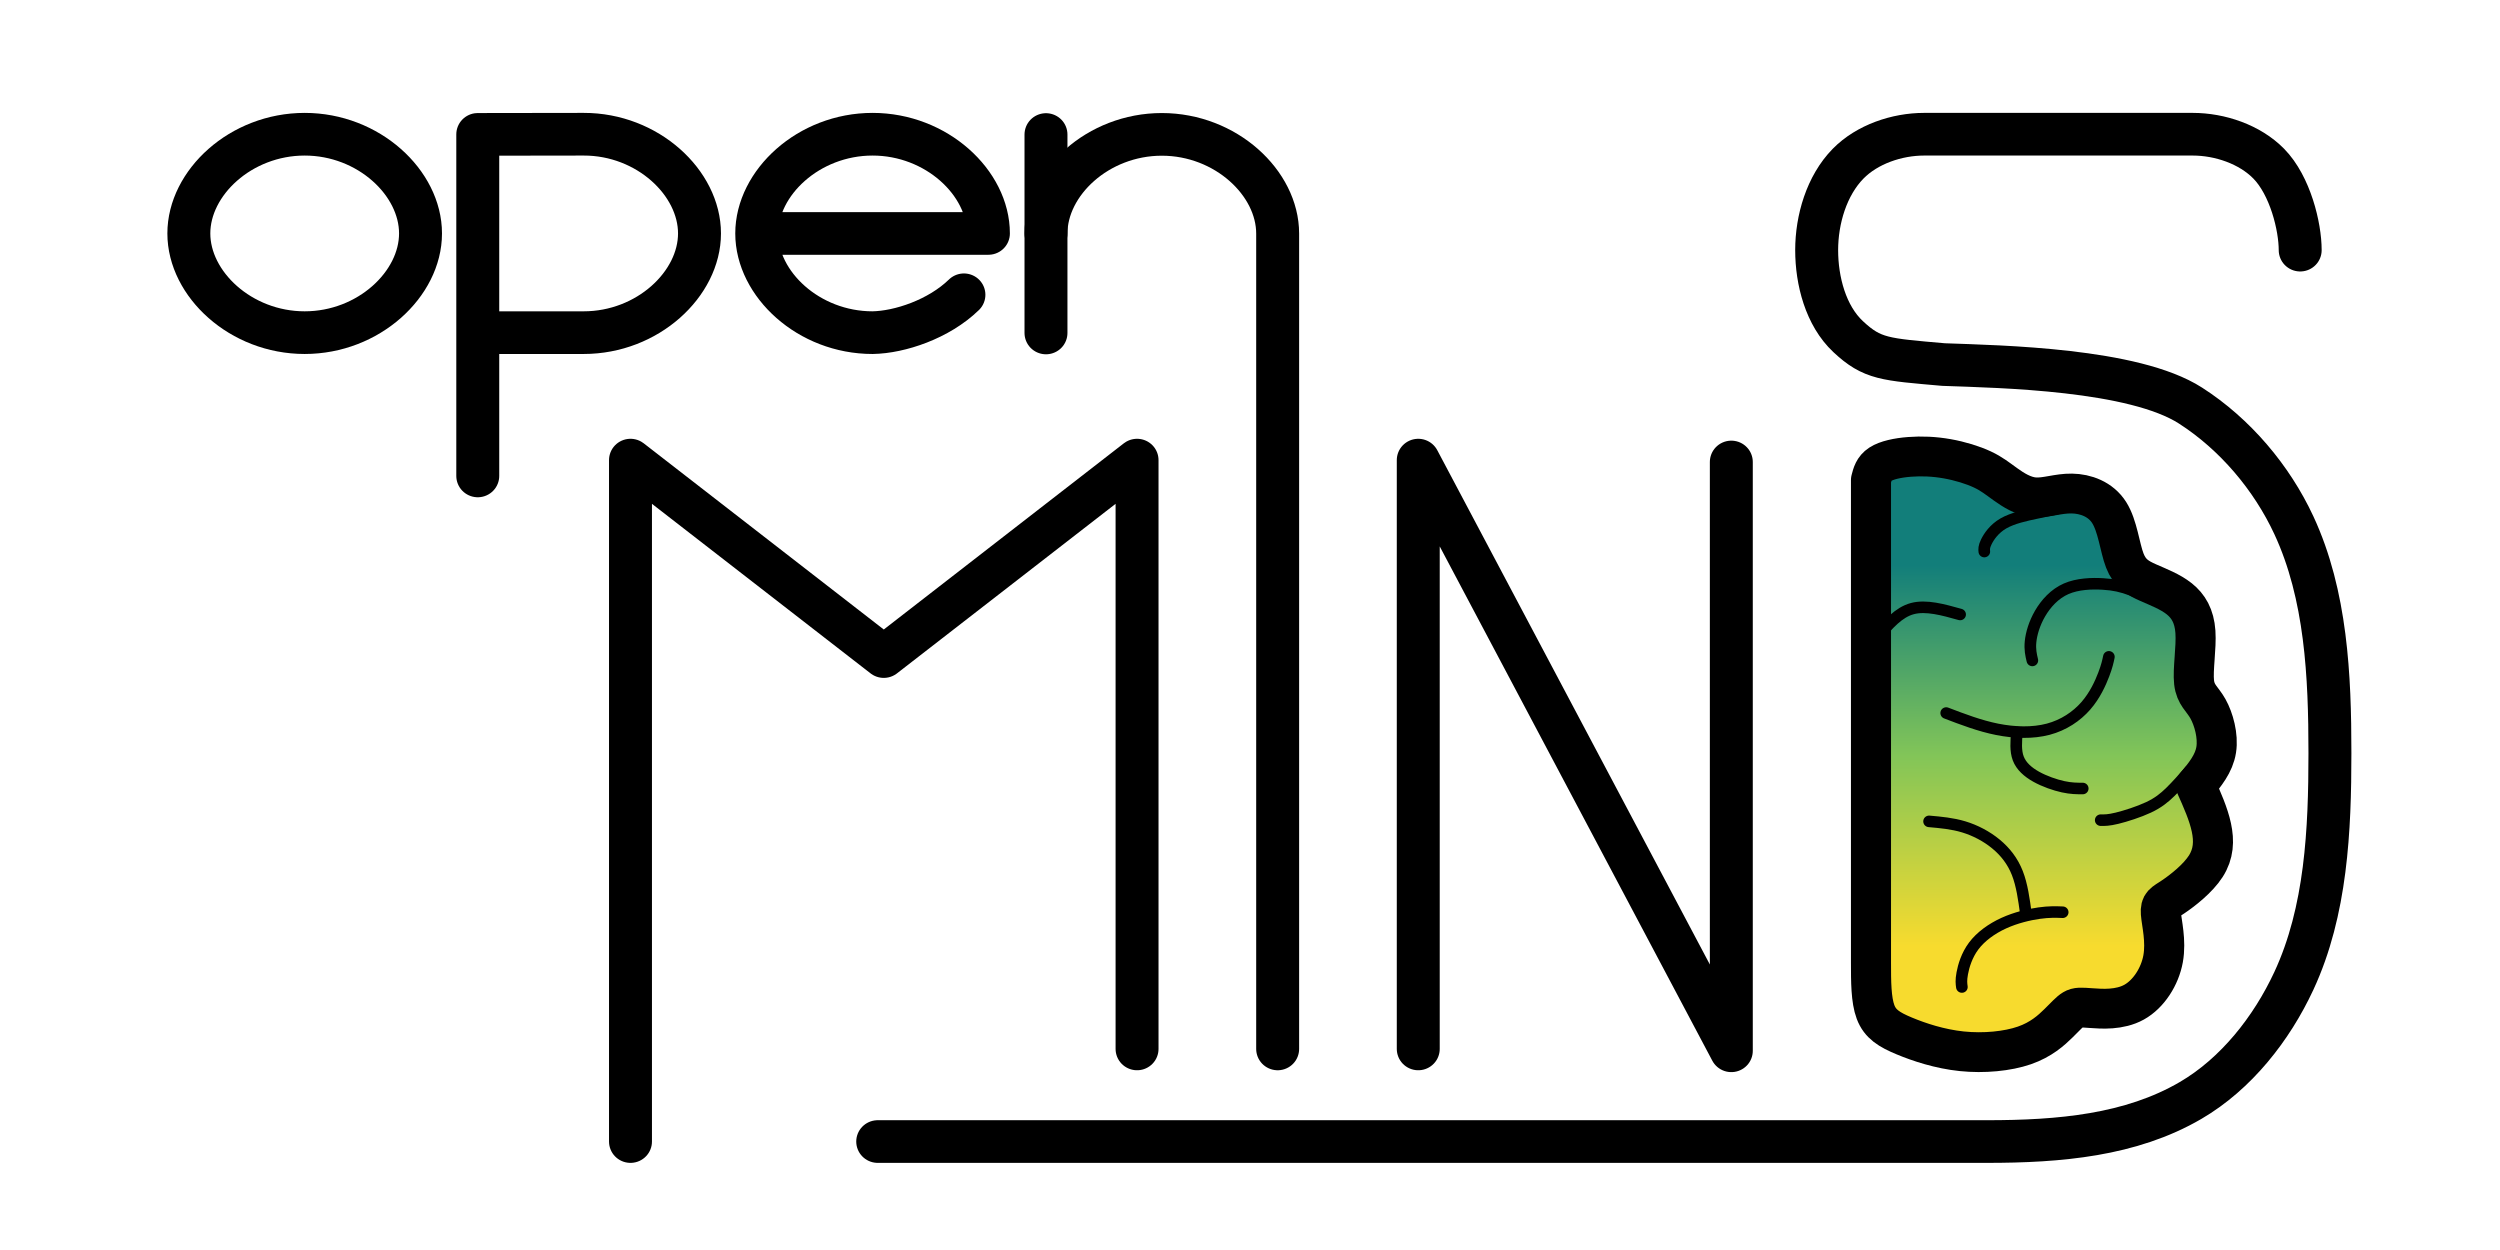
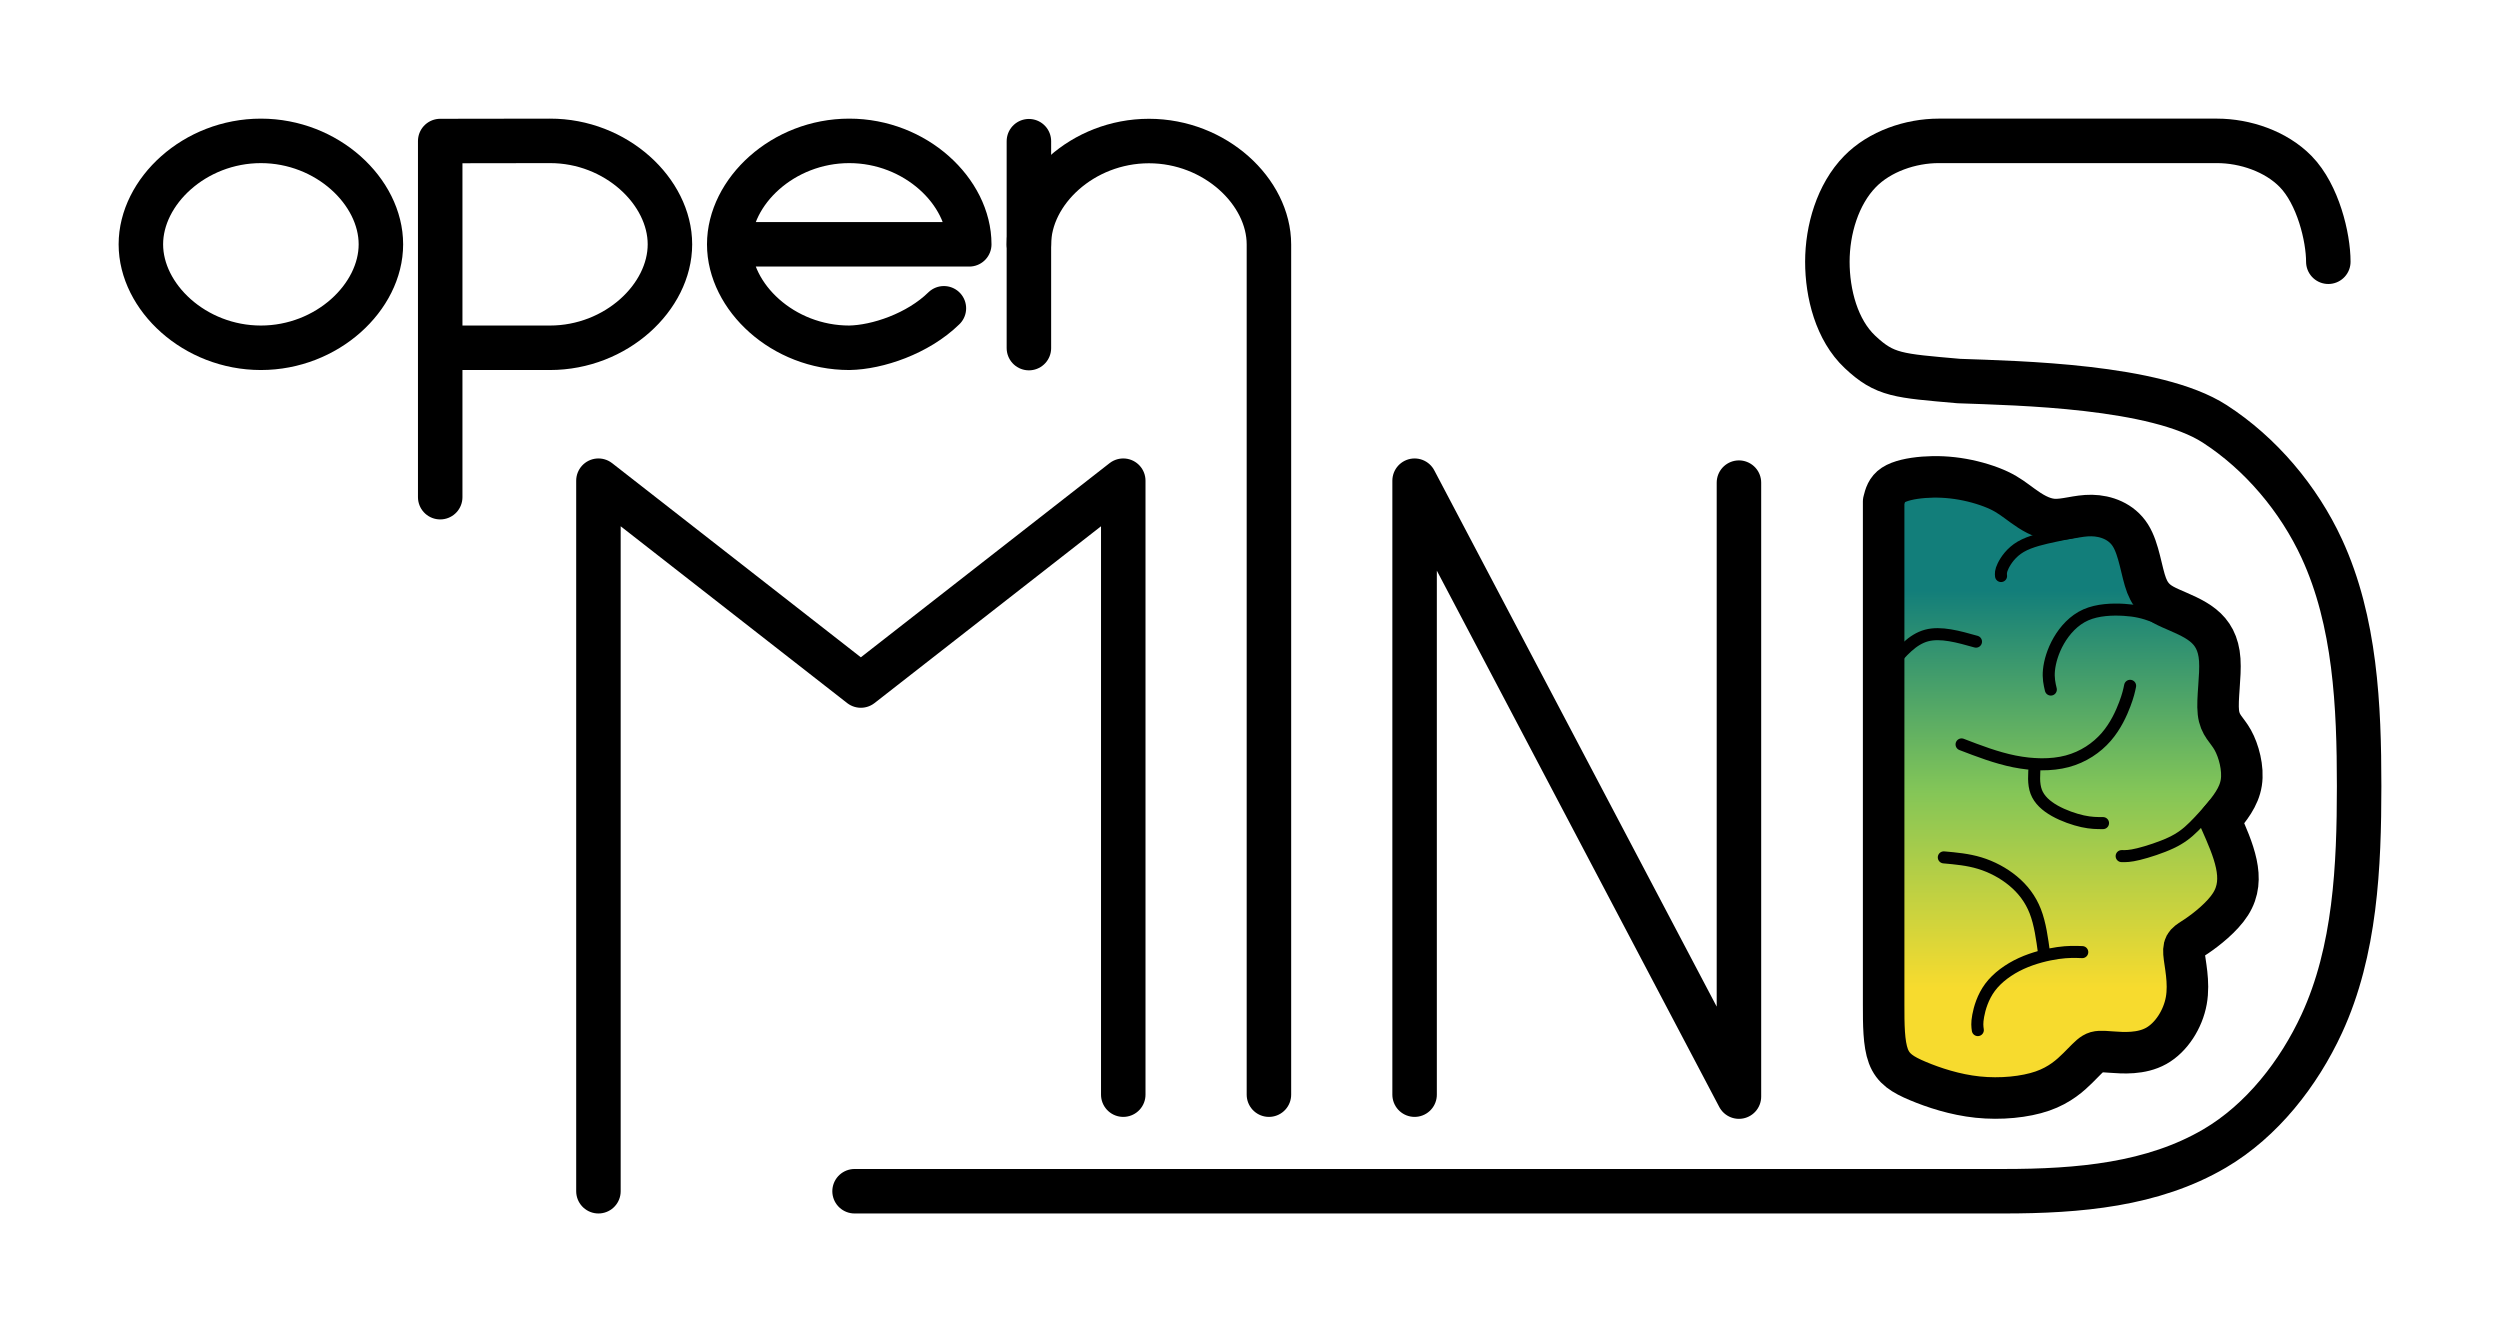
- <svg xmlns="http://www.w3.org/2000/svg" xmlns:xlink="http://www.w3.org/1999/xlink" width="1280" height="640" viewBox="0 0 338.667 169.333" version="1.1" id="svg13642">
-   <defs id="defs13636">
+ <svg xmlns="http://www.w3.org/2000/svg" xmlns:xlink="http://www.w3.org/1999/xlink" width="84.297cm" height="44.917cm" viewBox="0 0 842.969 449.167" version="1.1" id="svg11148">
+   <defs id="defs11142">
    <linearGradient gradientUnits="userSpaceOnUse" y2="100" x2="200" y1="100" x1="0.5" id="linear-gradient">
      <stop id="stop15253" stop-color="#f7db2e" offset="0" />
      <stop id="stop15255" stop-color="#82c558" offset="0.5" />
      <stop id="stop15257" stop-color="#127e7a" offset="1" />
    </linearGradient>
-     <linearGradient xlink:href="#linear-gradient" id="linearGradient17426" gradientUnits="userSpaceOnUse" gradientTransform="translate(-4408.528,808.3532)" x1="-6012.995" y1="-2083.682" x2="-6012.995" y2="-2217.567" />
+     <linearGradient xlink:href="#linear-gradient" id="linearGradient15576" gradientUnits="userSpaceOnUse" gradientTransform="translate(6381.805,2289.52)" x1="-6012.995" y1="-2083.682" x2="-6012.995" y2="-2217.567" />
  </defs>
-   <g id="layer2" transform="translate(0,-199.9398)" style="display:inline">
-     <g transform="matrix(0.3877775,0,0,0.3852943,4311.384,819.4759)" id="g8070">
-       <path id="path1486-5-5-5-1-5-9-07" d="m -10513.368,-1445.526 v 207.02 l -109.365,-207.675 v 207.019" style="fill:none;stroke:#000000;stroke-width:15;stroke-linecap:round;stroke-linejoin:round;stroke-miterlimit:4;stroke-dasharray:none;stroke-opacity:1" />
-       <path id="path1908-1-5-79-2-0-88-3" d="m -10897.934,-1206.598 v -239.584 l 88.482,69.069 88.483,-69.069 v 207.02" style="fill:none;stroke:#000000;stroke-width:15;stroke-linecap:round;stroke-linejoin:round;stroke-miterlimit:4;stroke-dasharray:none;stroke-opacity:1" />
-       <path style="fill:none;fill-opacity:1;stroke:#000000;stroke-width:15;stroke-linecap:round;stroke-linejoin:round;stroke-miterlimit:4;stroke-dasharray:none;stroke-dashoffset:0;stroke-opacity:1" d="m -10971.283,-1525.881 c 0,17.804 -18.118,34.882 -40.468,34.882 -22.349,0 -40.467,-17.079 -40.467,-34.882 0,-17.804 18.118,-34.882 40.467,-34.882 22.35,0 40.468,17.079 40.468,34.882 z" id="path1910-6-6-8-8-7-5-89-0" />
-       <path id="path1942-5-1-9-0-95-4-20" d="m -10951.286,-1440.623 v -50.376 m 0,-69.711 36.994,-0.054 c 22.349,-0.04 40.467,17.079 40.467,34.883 0,17.804 -18.117,34.882 -40.467,34.882 h -36.994 z" style="fill:none;stroke:#000000;stroke-width:15;stroke-linecap:round;stroke-linejoin:round;stroke-miterlimit:4;stroke-dasharray:none;stroke-opacity:1" />
-       <g style="stroke-width:9.925;stroke-miterlimit:4;stroke-dasharray:none" transform="matrix(1.511312,0,0,1.511312,-10683.298,-1538.922)" id="g1996-8-1-58-6-6-47-6">
-         <path style="opacity:1;fill:none;fill-opacity:1;stroke:#000000;stroke-width:9.925;stroke-linecap:round;stroke-linejoin:round;stroke-miterlimit:4;stroke-dasharray:none;stroke-dashoffset:0;stroke-opacity:1" d="m -64.945,22.9 c -5.8,5.679 -14.834,8.707 -21.116,8.81 -14.788,0 -26.776,-11.301 -26.776,-23.081 m 0,0 c 0,-11.78 11.988,-23.081 26.776,-23.081 14.788,0 26.776,11.301 26.776,23.081 z" id="path1910-6-3-1-0-87-3-4-3-1" />
-       </g>
-       <g style="stroke-width:9.925;stroke-miterlimit:4;stroke-dasharray:none" transform="matrix(1.511312,0,0,1.511312,-10703.236,-1548.128)" id="g2033-8-98-9-6-3-4-6">
-         <path style="opacity:1;fill:none;fill-opacity:1;stroke:#000000;stroke-width:9.925;stroke-linecap:round;stroke-linejoin:round;stroke-miterlimit:4;stroke-dasharray:none;stroke-dashoffset:0;stroke-opacity:1" d="m -32.785,14.755 c 0,-11.78 11.988,-23.081 26.776,-23.081 14.788,0 26.776,11.3 26.776,23.08 V 204.436" id="path1910-6-7-3-5-2-3-7-50-4" />
-         <path style="fill:none;stroke:#000000;stroke-width:9.925;stroke-linecap:round;stroke-linejoin:round;stroke-miterlimit:4;stroke-dasharray:none;stroke-opacity:1" d="m -32.785,-8.289 -2.5e-4,23.045 2.5e-4,23.117" id="path2028-2-0-71-7-8-4-1" />
-       </g>
-       <path id="path1910-6-0-3-9-8-3-61-3-4" d="m -10811.569,-1206.597 h 260.527 66.695 60.251 c 25.373,0 50.268,-2.175 71.134,-14.421 15.938,-9.354 28.363,-25.29 36.113,-42.067 11.334,-24.538 12.6,-53.074 12.6,-80.104 0,-27.03 -1.266,-55.565 -12.6,-80.104 -7.75,-16.777 -20.589,-32.041 -36.113,-42.067 -19.866,-12.829 -66.166,-13.688 -86.252,-14.419 -20.468,-1.811 -24.905,-1.878 -33.342,-9.819 -7.849,-7.388 -10.997,-19.631 -10.997,-30.41 0,-10.779 3.47,-22.695 10.997,-30.41 6.633,-6.798 17.051,-10.348 26.55,-10.348 h 93.823 c 9.498,0 19.917,3.549 26.55,10.348 7.527,7.715 10.996,22.151 10.996,30.41" style="fill:none;fill-opacity:1;stroke:#000000;stroke-width:15;stroke-linecap:round;stroke-linejoin:round;stroke-miterlimit:4;stroke-dasharray:none;stroke-dashoffset:0;stroke-opacity:1" />
-       <path style="fill:url(#linearGradient17426);fill-opacity:1;stroke:none;stroke-width:14;stroke-linecap:round;stroke-linejoin:round;stroke-miterlimit:4;stroke-dasharray:none;stroke-opacity:1" d="m -10466.307,-1440.385 c 0,0 0,186.39 0,186.39 3.193,3.337 6.385,6.673 11.59,9.547 5.205,2.875 12.421,5.287 20.139,6.091 7.718,0.804 15.939,-2e-4 21.83,-2.047 5.891,-2.047 9.454,-5.337 11.945,-7.801 2.492,-2.464 3.914,-4.105 5.218,-4.888 1.305,-0.783 2.493,-0.71 6.195,-0.439 3.702,0.272 9.927,0.742 15.001,-2.093 5.073,-2.835 9.002,-8.977 10.131,-15.25 1.129,-6.273 -0.538,-12.677 -0.779,-15.993 -0.241,-3.316 0.947,-3.535 4.23,-5.747 3.283,-2.212 8.668,-6.42 11.453,-10.793 2.786,-4.373 2.968,-8.903 2.138,-13.474 -0.831,-4.571 -2.676,-9.183 -4.52,-13.794 0,0 -1.097,-1.097 -1.097,-1.097 3.178,-3.853 6.357,-7.708 7.123,-12.594 0.767,-4.886 -0.878,-10.808 -2.875,-14.395 -1.997,-3.587 -4.347,-4.84 -4.849,-9.314 -0.503,-4.474 0.844,-12.163 0.464,-17.751 -0.38,-5.587 -2.488,-9.078 -5.653,-11.618 -3.166,-2.541 -7.393,-4.134 -10.914,-5.714 -3.521,-1.58 -6.337,-3.146 -8.101,-7.723 -1.764,-4.577 -2.476,-12.163 -5.465,-16.893 -2.988,-4.73 -8.253,-6.603 -13.043,-6.684 -4.79,-0.08 -9.102,1.633 -13.019,1.336 -3.916,-0.297 -7.432,-2.607 -10.21,-4.803 -2.778,-2.196 -4.81,-4.271 -8.11,-5.968 -3.3,-1.698 -7.772,-2.972 -12.254,-3.712 -4.482,-0.74 -8.914,-0.934 -13.089,-0.758 -4.175,0.176 -8.039,0.719 -10.241,2.112 -2.202,1.393 -2.72,3.628 -3.238,5.865 z" id="path1190-2-8-8-7-0-8-9-2-95" />
-       <path style="fill:none;stroke:#000000;stroke-width:14;stroke-linecap:round;stroke-linejoin:round;stroke-miterlimit:4;stroke-dasharray:none;stroke-opacity:1" d="m -10464.576,-1422.97 c 0,0 0,153.444 0,153.444 0,6.562 0,13.124 1.596,17.384 1.596,4.26 4.789,6.219 9.994,8.405 5.205,2.186 12.42,4.598 20.138,5.402 7.718,0.804 15.94,-2e-4 21.831,-2.047 5.891,-2.047 9.454,-5.337 11.945,-7.801 2.491,-2.464 3.913,-4.105 5.218,-4.888 1.305,-0.784 2.493,-0.711 6.194,-0.439 3.702,0.272 9.928,0.742 15.001,-2.093 5.074,-2.835 9.002,-8.977 10.131,-15.25 1.13,-6.273 -0.538,-12.677 -0.779,-15.993 -0.24,-3.316 0.947,-3.535 4.23,-5.747 3.283,-2.212 8.669,-6.421 11.454,-10.794 2.785,-4.373 2.968,-8.903 1.954,-13.656 -1.013,-4.753 -3.223,-9.731 -5.433,-14.708 3.178,-3.853 6.356,-7.707 7.123,-12.594 0.766,-4.886 -0.878,-10.809 -2.876,-14.396 -1.997,-3.587 -4.347,-4.84 -4.849,-9.314 -0.502,-4.474 0.845,-12.163 0.465,-17.75 -0.38,-5.587 -2.488,-9.078 -5.654,-11.619 -3.166,-2.541 -7.392,-4.134 -10.914,-5.714 -3.521,-1.58 -6.336,-3.146 -8.1,-7.723 -1.764,-4.577 -2.476,-12.163 -5.465,-16.893 -2.989,-4.73 -8.254,-6.604 -13.044,-6.683 -4.79,-0.08 -9.102,1.633 -13.018,1.336 -3.916,-0.297 -7.433,-2.607 -10.194,-4.597 -2.76,-1.99 -4.758,-3.653 -8.054,-5.207 -3.296,-1.554 -7.794,-2.956 -12.293,-3.756 -4.499,-0.801 -8.94,-0.988 -13.119,-0.661 -4.179,0.326 -8.047,1.161 -10.246,2.602 -2.2,1.44 -2.718,3.483 -3.236,5.526 0,0 0,16.224 0,16.224 z" id="path1190-2-8-8-7-0-8-9-1" />
-       <path style="fill:none;stroke:#000000;stroke-width:4.06;stroke-linecap:round;stroke-linejoin:round;stroke-miterlimit:4;stroke-dasharray:none;stroke-opacity:1" d="m -10398.645,-1429.304 c -2.396,0.506 -4.788,1.012 -8.309,1.763 -3.521,0.751 -8.147,1.743 -11.381,3.625 -3.234,1.883 -5.065,4.652 -5.941,6.448 -0.876,1.796 -0.793,2.615 -0.711,3.434" id="path1198-1-7-1-8-23-1-32-1" />
-       <path style="fill:none;stroke:#000000;stroke-width:4.06;stroke-linecap:round;stroke-linejoin:round;stroke-miterlimit:4;stroke-dasharray:none;stroke-opacity:1" d="m -10462.168,-1384.182 c 3.631,-4.254 7.261,-8.507 12.05,-9.795 4.788,-1.288 10.736,0.39 16.682,2.067" id="path1202-4-02-6-4-91-82-9-9" />
-       <path style="fill:none;stroke:#000000;stroke-width:4.06;stroke-linecap:round;stroke-linejoin:round;stroke-miterlimit:4;stroke-dasharray:none;stroke-opacity:1" d="m -10361.419,-1395.168 c -4.297,-2.003 -8.593,-4.006 -12.092,-5.315 -3.498,-1.309 -6.198,-1.924 -10.046,-2.154 -3.847,-0.23 -8.842,-0.076 -12.86,1.703 -4.019,1.779 -7.059,5.181 -9.088,8.688 -2.028,3.507 -3.043,7.116 -3.324,9.882 -0.282,2.766 0.171,4.688 0.623,6.61" id="path1206-3-4-5-1-1-2-5-6" />
-       <path style="fill:none;stroke:#000000;stroke-width:4.06;stroke-linecap:round;stroke-linejoin:round;stroke-miterlimit:4;stroke-dasharray:none;stroke-opacity:1" d="m -10353.19,-1336.953 c -2.295,2.626 -4.588,5.251 -6.784,7.414 -2.196,2.163 -4.29,3.859 -7.655,5.451 -3.365,1.592 -8,3.079 -10.994,3.81 -2.994,0.732 -4.346,0.708 -5.7,0.683" id="path1210-3-03-6-6-0-1-82-5" />
-       <path style="fill:none;stroke:#000000;stroke-width:4.06;stroke-linecap:round;stroke-linejoin:round;stroke-miterlimit:4;stroke-dasharray:none;stroke-opacity:1" d="m -10432.822,-1260.93 c -0.163,-1.165 -0.326,-2.331 0.131,-4.818 0.457,-2.487 1.535,-6.296 3.991,-9.6 2.456,-3.303 6.29,-6.101 10.518,-8.04 4.228,-1.94 8.852,-3.023 12.348,-3.519 3.495,-0.496 5.863,-0.406 8.231,-0.316" id="path1214-8-85-3-2-0-9-2-2" />
-       <path style="fill:none;stroke:#000000;stroke-width:4.06;stroke-linecap:round;stroke-linejoin:round;stroke-miterlimit:4;stroke-dasharray:none;stroke-opacity:1" d="m -10410.458,-1286.682 c -0.665,-4.965 -1.353,-10.108 -2.988,-14.303 -1.635,-4.196 -4.229,-7.535 -7.499,-10.242 -3.269,-2.707 -7.216,-4.783 -11.219,-6.001 -4.003,-1.218 -8.062,-1.579 -12.123,-1.94" id="path1218-5-7-6-4-0-5-8-5" />
-       <path style="fill:none;stroke:#000000;stroke-width:4.06;stroke-linecap:round;stroke-linejoin:round;stroke-miterlimit:4;stroke-dasharray:none;stroke-opacity:1" d="m -10438.301,-1357.256 c 5.765,2.218 11.728,4.513 17.817,5.731 6.089,1.218 12.404,1.399 17.816,-0.045 5.412,-1.444 9.923,-4.513 13.137,-8.212 3.213,-3.7 5.13,-8.032 6.258,-11.01 1.127,-2.978 1.466,-4.603 1.804,-6.226" id="path1222-8-3-25-7-6-2-7-8" />
-       <path style="fill:none;stroke:#000000;stroke-width:4.06;stroke-linecap:round;stroke-linejoin:round;stroke-miterlimit:4;stroke-dasharray:none;stroke-opacity:1" d="m -10413.606,-1350.488 c -0.266,3.27 -0.531,6.54 0.484,9.214 1.014,2.674 3.308,4.749 6.26,6.408 2.952,1.659 6.561,2.9 9.38,3.521 2.82,0.621 4.85,0.621 6.879,0.621" id="path1226-7-53-75-1-6-4-59-87" />
+   <g id="layer1" transform="translate(311.115,127.1187)">
+     <path id="path1190-2-8-8-7-0-8-9-2-9-5-4-17-1" d="m 324.026,40.782 c 0,0 0,186.39 0,186.39 3.193,3.337 6.385,6.673 11.59,9.547 5.205,2.875 12.42,5.287 20.138,6.091 7.718,0.804 15.939,-1.1e-4 21.831,-2.047 5.891,-2.047 9.454,-5.337 11.946,-7.801 2.491,-2.464 3.913,-4.105 5.218,-4.888 1.305,-0.784 2.493,-0.71 6.194,-0.439 3.701,0.272 9.928,0.742 15.001,-2.093 5.073,-2.835 9.002,-8.977 10.131,-15.25 1.129,-6.273 -0.538,-12.677 -0.779,-15.993 -0.24,-3.316 0.947,-3.535 4.23,-5.747 3.283,-2.212 8.668,-6.42 11.453,-10.793 2.785,-4.373 2.968,-8.903 2.137,-13.474 -0.831,-4.571 -2.675,-9.183 -4.52,-13.794 0,0 -1.096,-1.097 -1.096,-1.097 3.178,-3.853 6.356,-7.707 7.123,-12.594 0.767,-4.886 -0.878,-10.809 -2.875,-14.396 -1.997,-3.587 -4.348,-4.84 -4.85,-9.314 -0.502,-4.474 0.844,-12.163 0.464,-17.75 -0.38,-5.587 -2.488,-9.078 -5.653,-11.618 -3.166,-2.541 -7.392,-4.134 -10.913,-5.714 -3.521,-1.58 -6.337,-3.146 -8.1,-7.723 -1.764,-4.577 -2.476,-12.163 -5.465,-16.893 -2.989,-4.73 -8.254,-6.603 -13.044,-6.683 -4.79,-0.08 -9.102,1.633 -13.018,1.336 -3.916,-0.297 -7.433,-2.607 -10.211,-4.804 -2.778,-2.196 -4.81,-4.27 -8.11,-5.968 -3.3,-1.698 -7.771,-2.972 -12.253,-3.712 -4.482,-0.74 -8.915,-0.934 -13.09,-0.758 -4.175,0.176 -8.039,0.719 -10.241,2.113 -2.202,1.393 -2.719,3.628 -3.237,5.865 z" style="fill:url(#linearGradient15576);fill-opacity:1;stroke:none;stroke-width:14;stroke-linecap:round;stroke-linejoin:round;stroke-miterlimit:4;stroke-dasharray:none;stroke-opacity:1" />
+     <g id="g1370" style="stroke:#000000;stroke-opacity:1">
+       <path id="path1190-2-8-8-7-0-8-9-8-3-3-1-4" d="m 324.026,58.175 c 0,0 0,153.444 0,153.444 0,6.562 0,13.124 1.596,17.385 1.596,4.26 4.789,6.219 9.994,8.404 5.204,2.185 12.42,4.598 20.139,5.402 7.718,0.804 15.939,-2.1e-4 21.83,-2.047 5.891,-2.047 9.454,-5.337 11.945,-7.801 2.491,-2.464 3.913,-4.105 5.218,-4.888 1.305,-0.783 2.493,-0.71 6.195,-0.439 3.702,0.272 9.927,0.742 15.001,-2.093 5.074,-2.835 9.002,-8.977 10.132,-15.25 1.129,-6.273 -0.538,-12.677 -0.779,-15.993 -0.241,-3.316 0.947,-3.535 4.23,-5.747 3.283,-2.212 8.668,-6.42 11.453,-10.793 2.785,-4.373 2.968,-8.903 1.954,-13.656 -1.013,-4.753 -3.224,-9.731 -5.434,-14.708 3.178,-3.853 6.357,-7.708 7.123,-12.594 0.766,-4.886 -0.878,-10.809 -2.875,-14.395 -1.997,-3.587 -4.348,-4.84 -4.85,-9.314 -0.502,-4.474 0.845,-12.163 0.465,-17.751 -0.38,-5.587 -2.487,-9.077 -5.654,-11.618 -3.166,-2.541 -7.392,-4.134 -10.913,-5.714 -3.521,-1.58 -6.337,-3.146 -8.101,-7.723 -1.764,-4.576 -2.476,-12.163 -5.465,-16.893 -2.989,-4.73 -8.254,-6.604 -13.044,-6.684 -4.79,-0.08 -9.101,1.633 -13.018,1.336 -3.917,-0.297 -7.433,-2.607 -10.194,-4.597 -2.761,-1.99 -4.759,-3.653 -8.054,-5.207 -3.296,-1.554 -7.794,-2.956 -12.293,-3.756 -4.499,-0.801 -8.94,-0.987 -13.118,-0.661 -4.178,0.326 -8.047,1.162 -10.247,2.602 -2.199,1.44 -2.718,3.483 -3.236,5.526 0,0 0,16.224 0,16.224 z" style="fill:none;stroke:#000000;stroke-width:14;stroke-linecap:round;stroke-linejoin:round;stroke-miterlimit:4;stroke-dasharray:none;stroke-opacity:1" />
+       <path id="path1198-1-7-1-8-23-1-32-8-0-1-3-3" d="m 389.957,51.841 c -2.396,0.506 -4.788,1.012 -8.309,1.763 -3.521,0.751 -8.147,1.743 -11.381,3.625 -3.234,1.882 -5.065,4.652 -5.941,6.448 -0.875,1.796 -0.793,2.615 -0.711,3.434" style="fill:none;stroke:#000000;stroke-width:4.06;stroke-linecap:round;stroke-linejoin:round;stroke-miterlimit:4;stroke-dasharray:none;stroke-opacity:1" />
+       <path id="path1202-4-02-6-4-91-82-9-27-9-0-8-5" d="m 326.434,96.963 c 3.631,-4.254 7.261,-8.507 12.05,-9.795 4.788,-1.288 10.736,0.39 16.682,2.067" style="fill:none;stroke:#000000;stroke-width:4.06;stroke-linecap:round;stroke-linejoin:round;stroke-miterlimit:4;stroke-dasharray:none;stroke-opacity:1" />
+       <path id="path1206-3-4-5-1-1-2-5-3-2-9-9-1" d="m 427.183,85.977 c -4.297,-2.003 -8.592,-4.006 -12.091,-5.315 -3.499,-1.309 -6.198,-1.924 -10.045,-2.154 -3.847,-0.23 -8.843,-0.076 -12.862,1.703 -4.018,1.779 -7.059,5.182 -9.087,8.688 -2.028,3.507 -3.043,7.116 -3.324,9.882 -0.281,2.766 0.171,4.688 0.623,6.61" style="fill:none;stroke:#000000;stroke-width:4.06;stroke-linecap:round;stroke-linejoin:round;stroke-miterlimit:4;stroke-dasharray:none;stroke-opacity:1" />
+       <path id="path1210-3-03-6-6-0-1-82-6-9-0-0-5" d="m 435.413,144.192 c -2.295,2.626 -4.589,5.251 -6.785,7.414 -2.196,2.163 -4.29,3.859 -7.655,5.451 -3.365,1.592 -7.999,3.079 -10.993,3.81 -2.994,0.732 -4.347,0.708 -5.7,0.684" style="fill:none;stroke:#000000;stroke-width:4.06;stroke-linecap:round;stroke-linejoin:round;stroke-miterlimit:4;stroke-dasharray:none;stroke-opacity:1" />
+       <path id="path1214-8-85-3-2-0-9-2-1-9-5-7-6" d="m 355.78,220.215 c -0.163,-1.165 -0.326,-2.331 0.131,-4.818 0.457,-2.487 1.535,-6.296 3.991,-9.6 2.456,-3.303 6.29,-6.1 10.518,-8.04 4.228,-1.94 8.852,-3.023 12.347,-3.52 3.495,-0.496 5.864,-0.406 8.231,-0.316" style="fill:none;stroke:#000000;stroke-width:4.06;stroke-linecap:round;stroke-linejoin:round;stroke-miterlimit:4;stroke-dasharray:none;stroke-opacity:1" />
+       <path id="path1218-5-7-6-4-0-5-8-4-5-2-30-2" d="m 378.144,194.463 c -0.665,-4.965 -1.353,-10.108 -2.988,-14.304 -1.635,-4.196 -4.229,-7.535 -7.499,-10.242 -3.27,-2.707 -7.217,-4.783 -11.22,-6.001 -4.003,-1.218 -8.062,-1.579 -12.122,-1.94" style="fill:none;stroke:#000000;stroke-width:4.06;stroke-linecap:round;stroke-linejoin:round;stroke-miterlimit:4;stroke-dasharray:none;stroke-opacity:1" />
+       <path id="path1222-8-3-25-7-6-2-7-0-3-0-5-5" d="m 350.301,123.889 c 5.766,2.219 11.728,4.512 17.817,5.73 6.089,1.218 12.404,1.399 17.817,-0.045 5.412,-1.444 9.923,-4.513 13.137,-8.212 3.213,-3.7 5.13,-8.032 6.258,-11.01 1.128,-2.978 1.466,-4.602 1.804,-6.226" style="fill:none;stroke:#000000;stroke-width:4.06;stroke-linecap:round;stroke-linejoin:round;stroke-miterlimit:4;stroke-dasharray:none;stroke-opacity:1" />
+       <path id="path1226-7-53-75-1-6-4-59-8-7-0-8-0" d="m 374.996,130.657 c -0.265,3.27 -0.531,6.54 0.484,9.214 1.015,2.674 3.309,4.749 6.261,6.408 2.952,1.659 6.561,2.9 9.38,3.521 C 393.94,150.42 395.97,150.42 397.999,150.42" style="fill:none;stroke:#000000;stroke-width:4.06;stroke-linecap:round;stroke-linejoin:round;stroke-miterlimit:4;stroke-dasharray:none;stroke-opacity:1" />
    </g>
+     <path style="fill:none;stroke:#000000;stroke-width:15;stroke-linecap:round;stroke-linejoin:round;stroke-miterlimit:4;stroke-dasharray:none;stroke-opacity:1" d="M 275.234,35.619 V 242.639 L 165.87,34.964 V 241.983" id="path1486-5-5-5-1-5-9-0-19-4-0-4" />
+     <path style="fill:none;stroke:#000000;stroke-width:15;stroke-linecap:round;stroke-linejoin:round;stroke-miterlimit:4;stroke-dasharray:none;stroke-opacity:1" d="M -109.331,274.548 V 34.963 L -20.85,104.032 67.634,34.963 V 241.983" id="path1908-1-5-79-2-0-88-5-5-0-8-1" />
+     <path id="path1910-6-6-8-8-7-5-89-7-0-2-7-2" d="m -182.681,-44.735 c 0,17.804 -18.118,34.882 -40.467,34.882 -22.35,0 -40.467,-17.079 -40.467,-34.882 0,-17.804 18.117,-34.882 40.467,-34.882 22.349,0 40.467,17.079 40.467,34.882 z" style="fill:none;fill-opacity:1;stroke:#000000;stroke-width:15;stroke-linecap:round;stroke-linejoin:round;stroke-miterlimit:4;stroke-dasharray:none;stroke-dashoffset:0;stroke-opacity:1" />
+     <path style="fill:none;stroke:#000000;stroke-width:15;stroke-linecap:round;stroke-linejoin:round;stroke-miterlimit:4;stroke-dasharray:none;stroke-opacity:1" d="M -162.683,40.523 V -9.853 m 0,-69.711 36.994,-0.054 c 22.349,-0.04 40.467,17.079 40.467,34.883 0,17.804 -18.118,34.882 -40.467,34.882 h -36.994 z" id="path1942-5-1-9-0-95-4-2-4-4-3-5" />
+     <g id="g1996-8-1-58-6-6-47-3-2-2-7-0" transform="matrix(1.511312,0,0,1.511312,105.3051,-57.77735)" style="stroke:#000000;stroke-width:9.925;stroke-miterlimit:4;stroke-dasharray:none;stroke-opacity:1">
+       <path id="path1910-6-3-1-0-87-3-4-3-0-1-14-14-7" d="m -64.945,22.9 c -5.8,5.679 -14.834,8.707 -21.116,8.81 -14.788,0 -26.776,-11.301 -26.776,-23.081 m 0,0 c 0,-11.78 11.988,-23.081 26.776,-23.081 14.788,0 26.776,11.301 26.776,23.081 z" style="opacity:1;fill:none;fill-opacity:1;stroke:#000000;stroke-width:9.925;stroke-linecap:round;stroke-linejoin:round;stroke-miterlimit:4;stroke-dasharray:none;stroke-dashoffset:0;stroke-opacity:1" />
+     </g>
+     <g id="g2033-8-98-9-6-3-4-7-4-9-6-6" transform="matrix(1.511312,0,0,1.511312,85.36609,-66.98326)" style="stroke:#000000;stroke-width:9.925;stroke-miterlimit:4;stroke-dasharray:none;stroke-opacity:1">
+       <path id="path1910-6-7-3-5-2-3-7-50-5-5-1-0-8" d="m -32.785,14.755 c 0,-11.78 11.988,-23.081 26.776,-23.081 14.788,0 26.776,11.3 26.776,23.08 V 204.436" style="opacity:1;fill:none;fill-opacity:1;stroke:#000000;stroke-width:9.925;stroke-linecap:round;stroke-linejoin:round;stroke-miterlimit:4;stroke-dasharray:none;stroke-dashoffset:0;stroke-opacity:1" />
+       <path id="path2028-2-0-71-7-8-4-8-2-5-1-7" d="m -32.785,-8.289 -2.5e-4,23.045 2.5e-4,23.117" style="fill:none;stroke:#000000;stroke-width:9.925;stroke-linecap:round;stroke-linejoin:round;stroke-miterlimit:4;stroke-dasharray:none;stroke-opacity:1" />
+     </g>
+     <path style="fill:none;fill-opacity:1;stroke:#000000;stroke-width:15;stroke-linecap:round;stroke-linejoin:round;stroke-miterlimit:4;stroke-dasharray:none;stroke-dashoffset:0;stroke-opacity:1" d="M -22.967,274.548 H 237.56 304.255 364.506 c 25.373,0 50.268,-2.175 71.134,-14.421 15.939,-9.354 28.364,-25.29 36.113,-42.067 11.334,-24.538 12.601,-53.074 12.601,-80.104 0,-27.03 -1.267,-55.565 -12.601,-80.104 -7.749,-16.777 -20.588,-32.041 -36.113,-42.067 -19.865,-12.829 -66.166,-13.688 -86.251,-14.419 -20.469,-1.811 -24.905,-1.878 -33.342,-9.819 -7.85,-7.388 -10.997,-19.631 -10.997,-30.41 0,-10.779 3.469,-22.695 10.997,-30.41 6.633,-6.798 17.051,-10.348 26.549,-10.348 h 93.824 c 9.498,0 19.916,3.549 26.549,10.348 7.527,7.715 10.996,22.151 10.996,30.41" id="path1910-6-0-3-9-8-3-61-3-0-2-0-1-4" />
  </g>
</svg>
